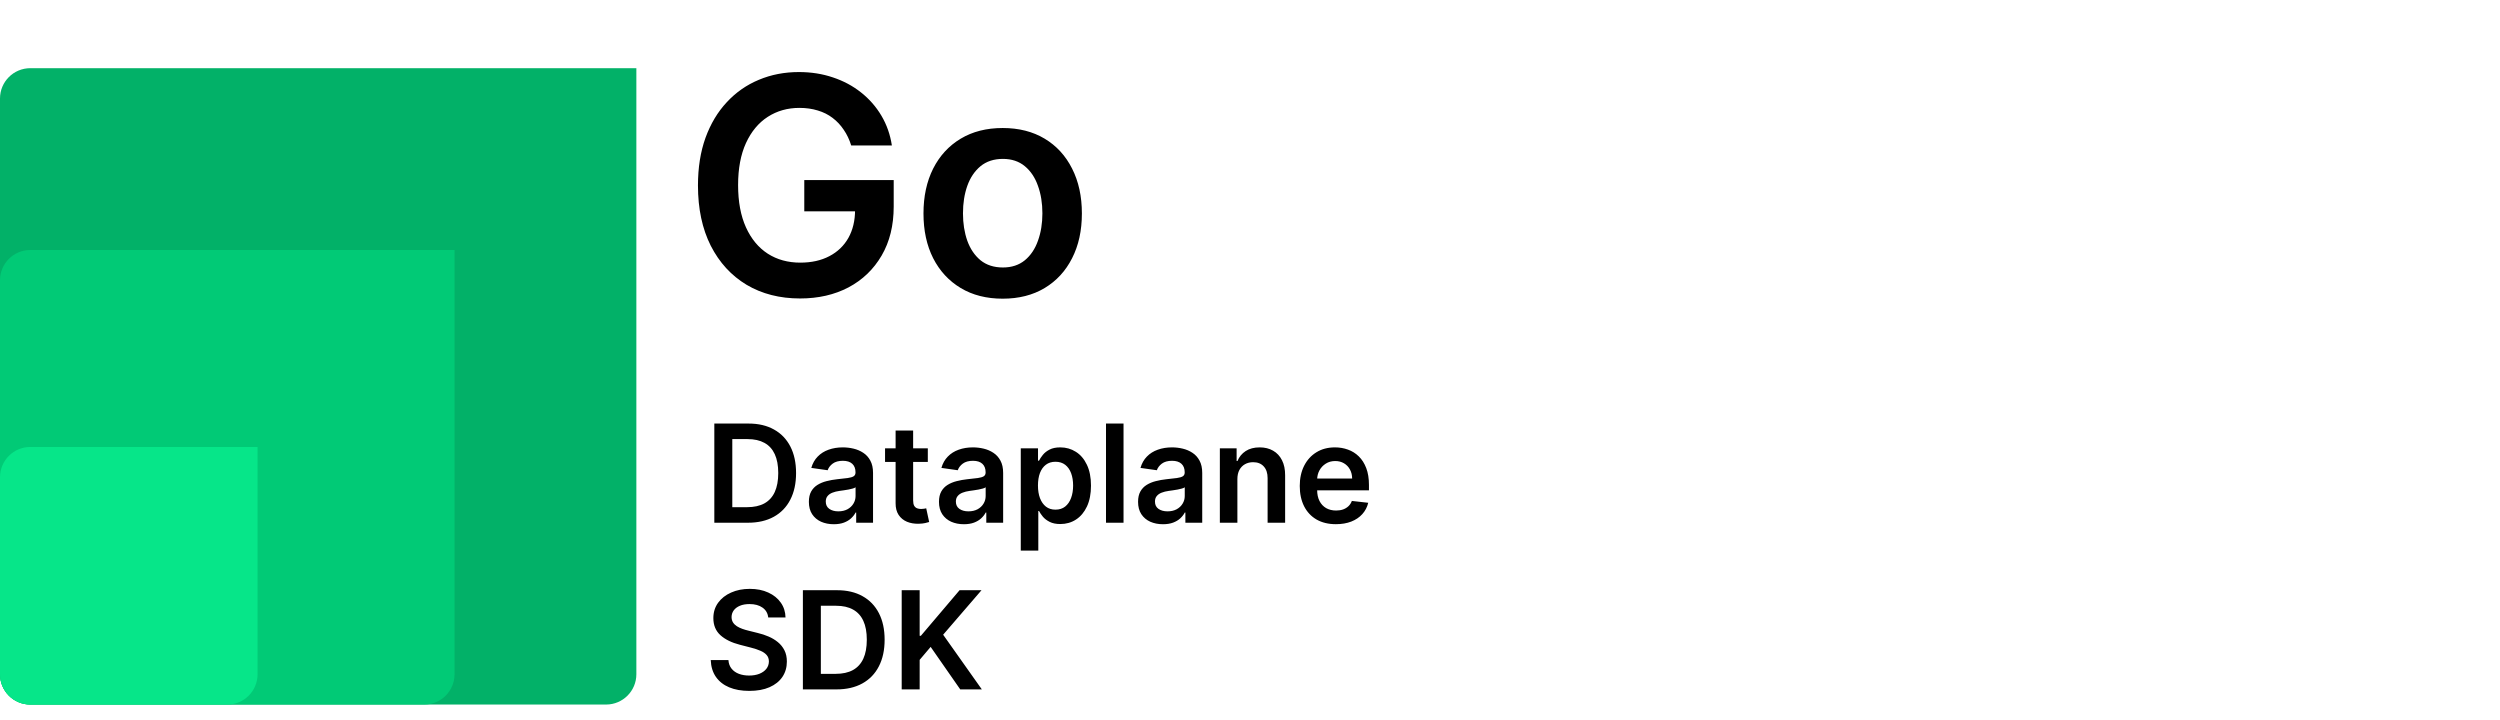
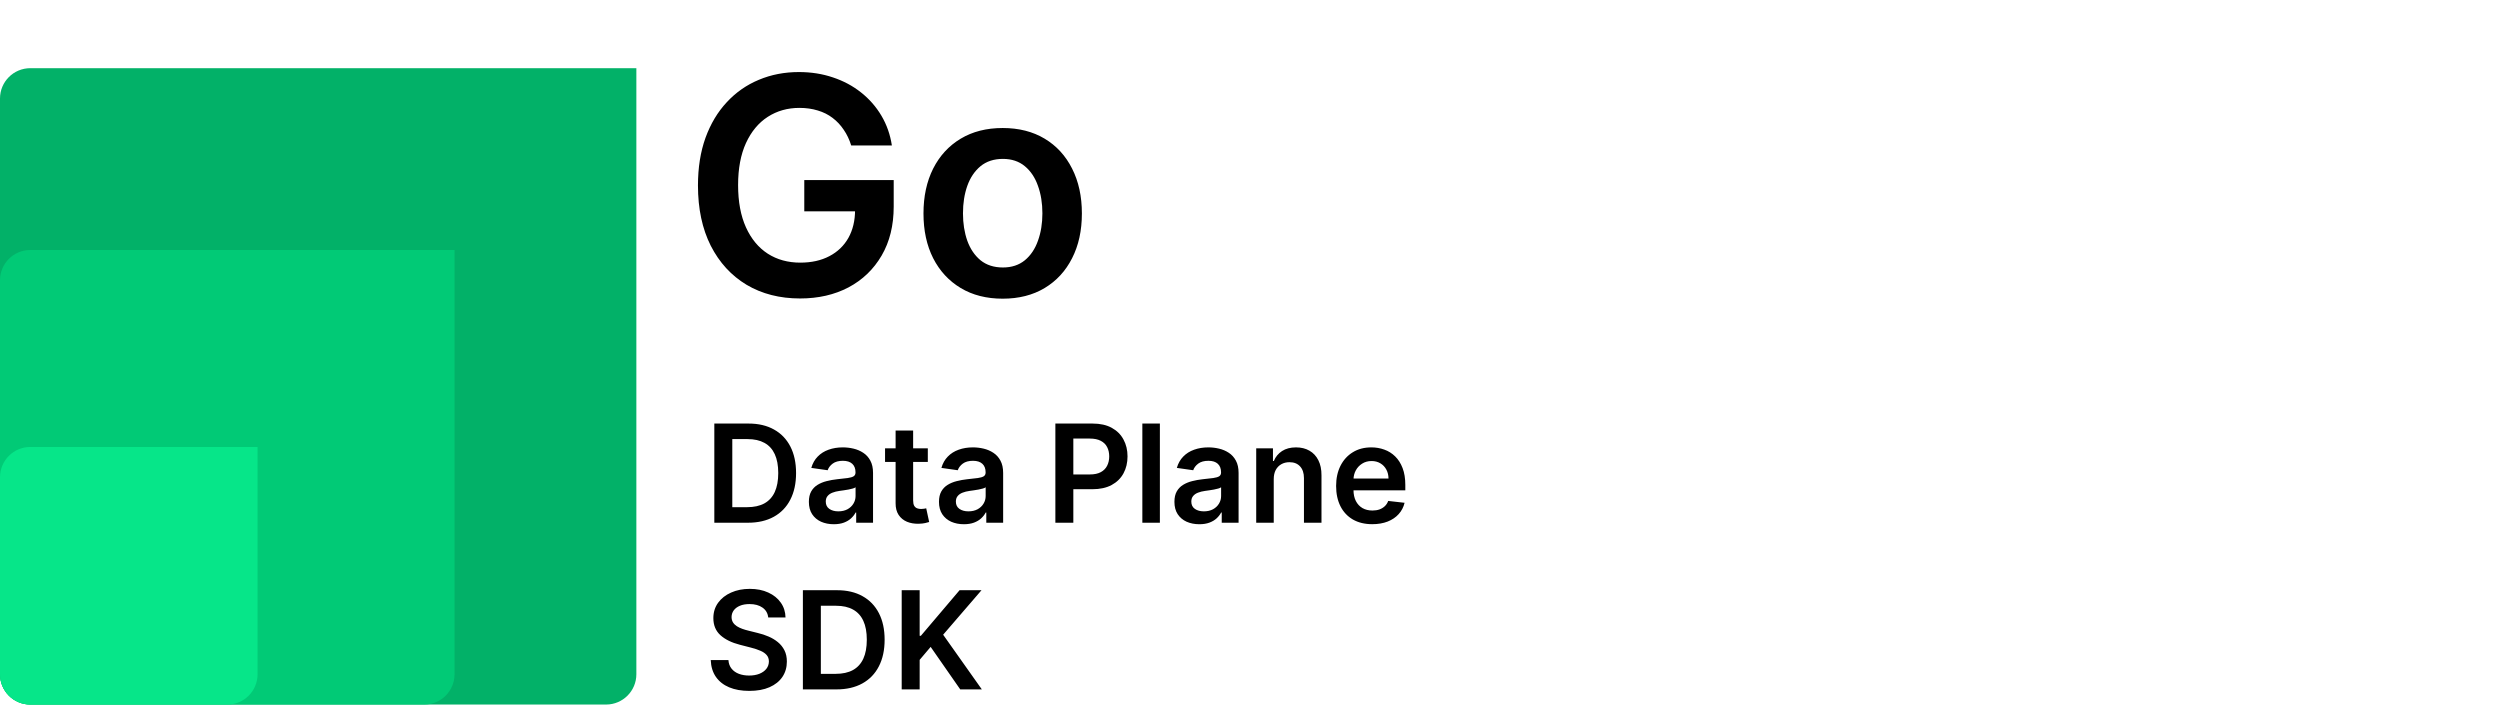
<svg xmlns="http://www.w3.org/2000/svg" width="330" height="95" viewBox="0 0 330 95" fill="none">
  <path d="M0 13C0 10.791 1.791 9 4 9H84V89C84 91.209 82.209 93 80 93H4C1.791 93 0 91.209 0 89V13Z" fill="#02B168" />
  <path d="M0 37C0 34.791 1.791 33 4 33H60V89C60 91.209 58.209 93 56 93H4C1.791 93 0 91.209 0 89V37Z" fill="#01CA76" />
  <path d="M0 63C0 60.791 1.791 59 4 59H34V89C34 91.209 32.209 93 30 93H4C1.791 93 0 91.209 0 89V63Z" fill="#06E689" />
  <path d="M112.358 19.199C112.121 18.432 111.795 17.745 111.378 17.139C110.971 16.524 110.478 15.998 109.901 15.562C109.332 15.127 108.679 14.8 107.94 14.582C107.202 14.355 106.397 14.242 105.526 14.242C103.963 14.242 102.571 14.634 101.349 15.421C100.128 16.206 99.167 17.362 98.466 18.886C97.775 20.401 97.429 22.248 97.429 24.426C97.429 26.623 97.775 28.484 98.466 30.009C99.157 31.533 100.118 32.693 101.349 33.489C102.58 34.275 104.01 34.668 105.639 34.668C107.116 34.668 108.395 34.383 109.474 33.815C110.563 33.247 111.402 32.442 111.989 31.401C112.576 30.349 112.869 29.118 112.869 27.707L114.062 27.892H106.165V23.773H117.969V27.267C117.969 29.758 117.438 31.912 116.378 33.73C115.317 35.548 113.859 36.95 112.003 37.935C110.147 38.91 108.016 39.398 105.611 39.398C102.931 39.398 100.578 38.796 98.551 37.594C96.534 36.382 94.957 34.663 93.821 32.438C92.694 30.203 92.131 27.551 92.131 24.483C92.131 22.134 92.462 20.037 93.125 18.19C93.797 16.344 94.735 14.777 95.938 13.489C97.14 12.191 98.551 11.206 100.17 10.534C101.79 9.852 103.551 9.511 105.455 9.511C107.064 9.511 108.565 9.748 109.957 10.222C111.349 10.686 112.585 11.348 113.665 12.21C114.754 13.072 115.649 14.095 116.349 15.278C117.05 16.462 117.509 17.769 117.727 19.199H112.358ZM132.354 39.426C130.224 39.426 128.377 38.957 126.815 38.02C125.252 37.082 124.04 35.771 123.178 34.085C122.326 32.4 121.9 30.43 121.9 28.176C121.9 25.922 122.326 23.948 123.178 22.253C124.04 20.558 125.252 19.241 126.815 18.304C128.377 17.366 130.224 16.898 132.354 16.898C134.485 16.898 136.332 17.366 137.894 18.304C139.457 19.241 140.664 20.558 141.516 22.253C142.378 23.948 142.809 25.922 142.809 28.176C142.809 30.43 142.378 32.4 141.516 34.085C140.664 35.771 139.457 37.082 137.894 38.02C136.332 38.957 134.485 39.426 132.354 39.426ZM132.383 35.307C133.538 35.307 134.504 34.99 135.281 34.355C136.057 33.711 136.635 32.849 137.013 31.77C137.402 30.69 137.596 29.488 137.596 28.162C137.596 26.827 137.402 25.619 137.013 24.54C136.635 23.451 136.057 22.584 135.281 21.94C134.504 21.296 133.538 20.974 132.383 20.974C131.199 20.974 130.214 21.296 129.428 21.94C128.652 22.584 128.069 23.451 127.681 24.54C127.302 25.619 127.113 26.827 127.113 28.162C127.113 29.488 127.302 30.69 127.681 31.77C128.069 32.849 128.652 33.711 129.428 34.355C130.214 34.99 131.199 35.307 132.383 35.307Z" fill="black" />
-   <path d="M98.727 69H94.291V55.909H98.817C100.116 55.909 101.233 56.171 102.166 56.695C103.104 57.215 103.824 57.963 104.327 58.939C104.83 59.915 105.081 61.082 105.081 62.442C105.081 63.805 104.827 64.977 104.32 65.957C103.817 66.938 103.091 67.69 102.141 68.214C101.195 68.738 100.057 69 98.727 69ZM96.663 66.948H98.612C99.524 66.948 100.285 66.782 100.894 66.45C101.504 66.113 101.962 65.612 102.268 64.947C102.575 64.278 102.729 63.443 102.729 62.442C102.729 61.44 102.575 60.609 102.268 59.949C101.962 59.284 101.508 58.788 100.907 58.459C100.31 58.127 99.569 57.961 98.683 57.961H96.663V66.948ZM110.057 69.198C109.435 69.198 108.875 69.087 108.376 68.866C107.882 68.64 107.49 68.308 107.2 67.869C106.914 67.43 106.772 66.888 106.772 66.245C106.772 65.691 106.874 65.233 107.078 64.871C107.283 64.508 107.562 64.219 107.916 64.001C108.27 63.784 108.668 63.62 109.111 63.509C109.559 63.394 110.021 63.311 110.498 63.26C111.074 63.2 111.54 63.147 111.898 63.1C112.256 63.049 112.516 62.972 112.678 62.87C112.844 62.764 112.927 62.599 112.927 62.378V62.34C112.927 61.858 112.784 61.485 112.499 61.221C112.213 60.957 111.802 60.825 111.265 60.825C110.699 60.825 110.249 60.948 109.917 61.195C109.588 61.443 109.367 61.734 109.252 62.071L107.091 61.764C107.262 61.168 107.543 60.669 107.935 60.269C108.327 59.864 108.806 59.561 109.373 59.361C109.94 59.156 110.566 59.054 111.252 59.054C111.725 59.054 112.196 59.109 112.665 59.22C113.134 59.331 113.562 59.514 113.95 59.77C114.338 60.021 114.649 60.364 114.883 60.799C115.122 61.234 115.241 61.777 115.241 62.429V69H113.017V67.651H112.94C112.799 67.924 112.601 68.18 112.346 68.418C112.094 68.653 111.777 68.842 111.393 68.987C111.014 69.128 110.569 69.198 110.057 69.198ZM110.658 67.498C111.123 67.498 111.525 67.406 111.866 67.223C112.207 67.035 112.469 66.788 112.652 66.481C112.84 66.175 112.934 65.84 112.934 65.478V64.321C112.861 64.381 112.738 64.436 112.563 64.487C112.392 64.538 112.201 64.583 111.988 64.621C111.775 64.66 111.564 64.694 111.355 64.724C111.146 64.754 110.965 64.779 110.811 64.8C110.466 64.847 110.157 64.924 109.885 65.031C109.612 65.137 109.397 65.286 109.239 65.478C109.081 65.665 109.002 65.908 109.002 66.207C109.002 66.633 109.158 66.954 109.469 67.172C109.78 67.389 110.176 67.498 110.658 67.498ZM122.471 59.182V60.972H116.826V59.182H122.471ZM118.22 56.83H120.534V66.047C120.534 66.358 120.581 66.597 120.674 66.763C120.772 66.925 120.9 67.035 121.058 67.095C121.216 67.155 121.39 67.185 121.582 67.185C121.727 67.185 121.859 67.174 121.978 67.153C122.102 67.131 122.196 67.112 122.26 67.095L122.65 68.904C122.526 68.947 122.349 68.994 122.119 69.045C121.893 69.096 121.616 69.126 121.288 69.134C120.708 69.151 120.186 69.064 119.722 68.872C119.257 68.676 118.889 68.374 118.616 67.965C118.348 67.555 118.216 67.044 118.22 66.43V56.83ZM127.231 69.198C126.609 69.198 126.048 69.087 125.55 68.866C125.056 68.64 124.664 68.308 124.374 67.869C124.088 67.43 123.945 66.888 123.945 66.245C123.945 65.691 124.048 65.233 124.252 64.871C124.457 64.508 124.736 64.219 125.09 64.001C125.443 63.784 125.842 63.62 126.285 63.509C126.732 63.394 127.195 63.311 127.672 63.26C128.247 63.2 128.714 63.147 129.072 63.1C129.43 63.049 129.69 62.972 129.852 62.87C130.018 62.764 130.101 62.599 130.101 62.378V62.34C130.101 61.858 129.958 61.485 129.673 61.221C129.387 60.957 128.976 60.825 128.439 60.825C127.872 60.825 127.423 60.948 127.09 61.195C126.762 61.443 126.541 61.734 126.426 62.071L124.265 61.764C124.436 61.168 124.717 60.669 125.109 60.269C125.501 59.864 125.98 59.561 126.547 59.361C127.114 59.156 127.74 59.054 128.426 59.054C128.899 59.054 129.37 59.109 129.839 59.22C130.308 59.331 130.736 59.514 131.124 59.77C131.512 60.021 131.823 60.364 132.057 60.799C132.296 61.234 132.415 61.777 132.415 62.429V69H130.191V67.651H130.114C129.973 67.924 129.775 68.18 129.519 68.418C129.268 68.653 128.95 68.842 128.567 68.987C128.188 69.128 127.742 69.198 127.231 69.198ZM127.832 67.498C128.296 67.498 128.699 67.406 129.04 67.223C129.381 67.035 129.643 66.788 129.826 66.481C130.014 66.175 130.107 65.84 130.107 65.478V64.321C130.035 64.381 129.911 64.436 129.737 64.487C129.566 64.538 129.374 64.583 129.161 64.621C128.948 64.66 128.737 64.694 128.529 64.724C128.32 64.754 128.139 64.779 127.985 64.8C127.64 64.847 127.331 64.924 127.058 65.031C126.786 65.137 126.57 65.286 126.413 65.478C126.255 65.665 126.176 65.908 126.176 66.207C126.176 66.633 126.332 66.954 126.643 67.172C126.954 67.389 127.35 67.498 127.832 67.498ZM134.742 72.682V59.182H137.017V60.805H137.151C137.271 60.567 137.439 60.313 137.656 60.045C137.874 59.772 138.168 59.54 138.539 59.348C138.909 59.152 139.382 59.054 139.958 59.054C140.716 59.054 141.4 59.248 142.009 59.636C142.623 60.019 143.109 60.588 143.467 61.342C143.829 62.092 144.01 63.013 144.01 64.104C144.01 65.182 143.833 66.098 143.48 66.852C143.126 67.606 142.644 68.182 142.035 68.578C141.426 68.974 140.735 69.173 139.964 69.173C139.401 69.173 138.935 69.079 138.564 68.891C138.193 68.704 137.895 68.478 137.669 68.214C137.448 67.945 137.275 67.692 137.151 67.453H137.056V72.682H134.742ZM137.011 64.091C137.011 64.726 137.1 65.282 137.279 65.759C137.463 66.237 137.725 66.609 138.066 66.878C138.411 67.142 138.828 67.274 139.318 67.274C139.83 67.274 140.258 67.138 140.603 66.865C140.948 66.588 141.208 66.211 141.383 65.734C141.562 65.252 141.651 64.704 141.651 64.091C141.651 63.481 141.564 62.94 141.389 62.467C141.215 61.994 140.955 61.624 140.61 61.355C140.264 61.087 139.834 60.952 139.318 60.952C138.824 60.952 138.404 61.082 138.059 61.342C137.714 61.602 137.452 61.967 137.273 62.435C137.098 62.904 137.011 63.456 137.011 64.091ZM148.306 55.909V69H145.992V55.909H148.306ZM153.51 69.198C152.888 69.198 152.328 69.087 151.829 68.866C151.335 68.64 150.943 68.308 150.653 67.869C150.368 67.43 150.225 66.888 150.225 66.245C150.225 65.691 150.327 65.233 150.532 64.871C150.736 64.508 151.015 64.219 151.369 64.001C151.723 63.784 152.121 63.62 152.564 63.509C153.012 63.394 153.474 63.311 153.951 63.26C154.527 63.2 154.993 63.147 155.351 63.1C155.709 63.049 155.969 62.972 156.131 62.87C156.297 62.764 156.38 62.599 156.38 62.378V62.34C156.38 61.858 156.238 61.485 155.952 61.221C155.667 60.957 155.255 60.825 154.718 60.825C154.152 60.825 153.702 60.948 153.37 61.195C153.042 61.443 152.82 61.734 152.705 62.071L150.544 61.764C150.715 61.168 150.996 60.669 151.388 60.269C151.78 59.864 152.26 59.561 152.826 59.361C153.393 59.156 154.02 59.054 154.706 59.054C155.179 59.054 155.65 59.109 156.118 59.22C156.587 59.331 157.015 59.514 157.403 59.77C157.791 60.021 158.102 60.364 158.336 60.799C158.575 61.234 158.694 61.777 158.694 62.429V69H156.47V67.651H156.393C156.252 67.924 156.054 68.18 155.799 68.418C155.547 68.653 155.23 68.842 154.846 68.987C154.467 69.128 154.022 69.198 153.51 69.198ZM154.111 67.498C154.576 67.498 154.978 67.406 155.319 67.223C155.66 67.035 155.922 66.788 156.105 66.481C156.293 66.175 156.387 65.84 156.387 65.478V64.321C156.314 64.381 156.191 64.436 156.016 64.487C155.846 64.538 155.654 64.583 155.441 64.621C155.228 64.66 155.017 64.694 154.808 64.724C154.599 64.754 154.418 64.779 154.265 64.8C153.919 64.847 153.61 64.924 153.338 65.031C153.065 65.137 152.85 65.286 152.692 65.478C152.534 65.665 152.456 65.908 152.456 66.207C152.456 66.633 152.611 66.954 152.922 67.172C153.233 67.389 153.63 67.498 154.111 67.498ZM163.335 63.247V69H161.021V59.182H163.233V60.85H163.348C163.574 60.3 163.934 59.864 164.428 59.54C164.926 59.216 165.542 59.054 166.275 59.054C166.953 59.054 167.543 59.199 168.046 59.489C168.553 59.778 168.945 60.198 169.222 60.748C169.503 61.298 169.642 61.965 169.637 62.749V69H167.324V63.106C167.324 62.45 167.153 61.937 166.812 61.566C166.475 61.195 166.009 61.01 165.412 61.01C165.007 61.01 164.647 61.099 164.332 61.278C164.021 61.453 163.776 61.707 163.597 62.039C163.422 62.371 163.335 62.774 163.335 63.247ZM176.336 69.192C175.352 69.192 174.502 68.987 173.786 68.578C173.074 68.165 172.527 67.581 172.143 66.827C171.76 66.068 171.568 65.175 171.568 64.148C171.568 63.139 171.76 62.252 172.143 61.489C172.531 60.722 173.072 60.126 173.767 59.7C174.461 59.269 175.277 59.054 176.215 59.054C176.82 59.054 177.391 59.152 177.928 59.348C178.469 59.54 178.946 59.838 179.36 60.243C179.777 60.648 180.105 61.163 180.344 61.79C180.583 62.412 180.702 63.153 180.702 64.014V64.724H172.654V63.164H178.484C178.48 62.721 178.384 62.327 178.196 61.981C178.009 61.632 177.747 61.357 177.41 61.157C177.078 60.957 176.69 60.856 176.247 60.856C175.774 60.856 175.358 60.972 175 61.202C174.642 61.428 174.363 61.726 174.163 62.097C173.967 62.463 173.867 62.866 173.863 63.305V64.666C173.863 65.237 173.967 65.727 174.176 66.136C174.385 66.541 174.676 66.852 175.051 67.07C175.426 67.283 175.865 67.389 176.368 67.389C176.705 67.389 177.01 67.342 177.282 67.249C177.555 67.151 177.792 67.008 177.992 66.82C178.192 66.633 178.343 66.401 178.446 66.124L180.606 66.367C180.47 66.938 180.21 67.436 179.826 67.862C179.447 68.284 178.961 68.612 178.369 68.847C177.777 69.077 177.099 69.192 176.336 69.192ZM101.406 81.508C101.346 80.95 101.094 80.515 100.651 80.204C100.212 79.893 99.641 79.737 98.938 79.737C98.444 79.737 98.02 79.812 97.666 79.961C97.312 80.11 97.042 80.312 96.854 80.568C96.667 80.824 96.571 81.116 96.567 81.444C96.567 81.717 96.629 81.953 96.752 82.153C96.88 82.354 97.053 82.524 97.27 82.665C97.487 82.801 97.728 82.916 97.992 83.01C98.256 83.104 98.523 83.183 98.791 83.246L100.018 83.553C100.513 83.668 100.988 83.824 101.444 84.02C101.904 84.216 102.315 84.463 102.678 84.761C103.044 85.06 103.334 85.42 103.547 85.842C103.76 86.263 103.866 86.758 103.866 87.325C103.866 88.092 103.67 88.767 103.278 89.351C102.886 89.93 102.32 90.384 101.578 90.712C100.841 91.036 99.948 91.198 98.9 91.198C97.881 91.198 96.997 91.04 96.247 90.725C95.501 90.41 94.918 89.95 94.496 89.344C94.078 88.739 93.852 88.002 93.818 87.133H96.151C96.185 87.589 96.326 87.968 96.573 88.271C96.82 88.573 97.142 88.799 97.538 88.948C97.939 89.097 98.386 89.172 98.881 89.172C99.396 89.172 99.848 89.095 100.236 88.942C100.628 88.784 100.935 88.567 101.156 88.29C101.378 88.008 101.491 87.68 101.495 87.305C101.491 86.965 101.391 86.683 101.195 86.462C100.999 86.236 100.724 86.048 100.37 85.899C100.021 85.746 99.612 85.609 99.143 85.49L97.653 85.106C96.575 84.829 95.723 84.41 95.097 83.847C94.474 83.281 94.163 82.528 94.163 81.591C94.163 80.82 94.372 80.144 94.79 79.565C95.212 78.985 95.785 78.535 96.509 78.216C97.234 77.892 98.054 77.73 98.97 77.73C99.899 77.73 100.713 77.892 101.412 78.216C102.115 78.535 102.667 78.981 103.067 79.552C103.468 80.119 103.675 80.771 103.688 81.508H101.406ZM110.417 91H105.981V77.909H110.506C111.806 77.909 112.922 78.171 113.856 78.695C114.793 79.215 115.513 79.963 116.016 80.939C116.519 81.915 116.77 83.082 116.77 84.442C116.77 85.805 116.517 86.977 116.01 87.957C115.507 88.938 114.78 89.69 113.83 90.214C112.884 90.738 111.746 91 110.417 91ZM108.352 88.948H110.302C111.214 88.948 111.974 88.782 112.584 88.45C113.193 88.113 113.651 87.612 113.958 86.947C114.265 86.278 114.418 85.443 114.418 84.442C114.418 83.44 114.265 82.609 113.958 81.949C113.651 81.284 113.197 80.788 112.596 80.46C112 80.127 111.258 79.961 110.372 79.961H108.352V88.948ZM119.024 91V77.909H121.395V83.924H121.555L126.662 77.909H129.558L124.495 83.783L129.602 91H126.752L122.846 85.388L121.395 87.101V91H119.024Z" fill="black" />
+   <path d="M98.727 69H94.291V55.909H98.817C100.116 55.909 101.233 56.171 102.166 56.695C103.104 57.215 103.824 57.963 104.327 58.939C104.83 59.915 105.081 61.082 105.081 62.442C105.081 63.805 104.827 64.977 104.32 65.957C103.817 66.938 103.091 67.69 102.141 68.214C101.195 68.738 100.057 69 98.727 69ZM96.663 66.948H98.612C99.524 66.948 100.285 66.782 100.894 66.45C101.504 66.113 101.962 65.612 102.268 64.947C102.575 64.278 102.729 63.443 102.729 62.442C102.729 61.44 102.575 60.609 102.268 59.949C101.962 59.284 101.508 58.788 100.907 58.459C100.31 58.127 99.569 57.961 98.683 57.961H96.663V66.948ZM110.057 69.198C109.435 69.198 108.875 69.087 108.376 68.866C107.882 68.64 107.49 68.308 107.2 67.869C106.914 67.43 106.772 66.888 106.772 66.245C106.772 65.691 106.874 65.233 107.078 64.871C107.283 64.508 107.562 64.219 107.916 64.001C108.27 63.784 108.668 63.62 109.111 63.509C109.559 63.394 110.021 63.311 110.498 63.26C111.074 63.2 111.54 63.147 111.898 63.1C112.256 63.049 112.516 62.972 112.678 62.87C112.844 62.764 112.927 62.599 112.927 62.378V62.34C112.927 61.858 112.784 61.485 112.499 61.221C112.213 60.957 111.802 60.825 111.265 60.825C110.699 60.825 110.249 60.948 109.917 61.195C109.588 61.443 109.367 61.734 109.252 62.071L107.091 61.764C107.262 61.168 107.543 60.669 107.935 60.269C108.327 59.864 108.806 59.561 109.373 59.361C109.94 59.156 110.566 59.054 111.252 59.054C111.725 59.054 112.196 59.109 112.665 59.22C113.134 59.331 113.562 59.514 113.95 59.77C114.338 60.021 114.649 60.364 114.883 60.799C115.122 61.234 115.241 61.777 115.241 62.429V69H113.017V67.651H112.94C112.799 67.924 112.601 68.18 112.346 68.418C112.094 68.653 111.777 68.842 111.393 68.987C111.014 69.128 110.569 69.198 110.057 69.198ZM110.658 67.498C111.123 67.498 111.525 67.406 111.866 67.223C112.207 67.035 112.469 66.788 112.652 66.481C112.84 66.175 112.934 65.84 112.934 65.478V64.321C112.861 64.381 112.738 64.436 112.563 64.487C112.392 64.538 112.201 64.583 111.988 64.621C111.775 64.66 111.564 64.694 111.355 64.724C111.146 64.754 110.965 64.779 110.811 64.8C110.466 64.847 110.157 64.924 109.885 65.031C109.612 65.137 109.397 65.286 109.239 65.478C109.081 65.665 109.002 65.908 109.002 66.207C109.002 66.633 109.158 66.954 109.469 67.172C109.78 67.389 110.176 67.498 110.658 67.498ZM122.471 59.182V60.972H116.826V59.182H122.471ZM118.22 56.83H120.534V66.047C120.534 66.358 120.581 66.597 120.674 66.763C120.772 66.925 120.9 67.035 121.058 67.095C121.216 67.155 121.39 67.185 121.582 67.185C121.727 67.185 121.859 67.174 121.978 67.153C122.102 67.131 122.196 67.112 122.26 67.095L122.65 68.904C122.526 68.947 122.349 68.994 122.119 69.045C121.893 69.096 121.616 69.126 121.288 69.134C120.708 69.151 120.186 69.064 119.722 68.872C119.257 68.676 118.889 68.374 118.616 67.965C118.348 67.555 118.216 67.044 118.22 66.43V56.83ZM127.231 69.198C126.609 69.198 126.048 69.087 125.55 68.866C125.056 68.64 124.664 68.308 124.374 67.869C124.088 67.43 123.945 66.888 123.945 66.245C123.945 65.691 124.048 65.233 124.252 64.871C124.457 64.508 124.736 64.219 125.09 64.001C125.443 63.784 125.842 63.62 126.285 63.509C126.732 63.394 127.195 63.311 127.672 63.26C128.247 63.2 128.714 63.147 129.072 63.1C129.43 63.049 129.69 62.972 129.852 62.87C130.018 62.764 130.101 62.599 130.101 62.378V62.34C130.101 61.858 129.958 61.485 129.673 61.221C129.387 60.957 128.976 60.825 128.439 60.825C127.872 60.825 127.423 60.948 127.09 61.195C126.762 61.443 126.541 61.734 126.426 62.071L124.265 61.764C124.436 61.168 124.717 60.669 125.109 60.269C125.501 59.864 125.98 59.561 126.547 59.361C127.114 59.156 127.74 59.054 128.426 59.054C128.899 59.054 129.37 59.109 129.839 59.22C130.308 59.331 130.736 59.514 131.124 59.77C131.512 60.021 131.823 60.364 132.057 60.799C132.296 61.234 132.415 61.777 132.415 62.429V69H130.191V67.651H130.114C129.973 67.924 129.775 68.18 129.519 68.418C129.268 68.653 128.95 68.842 128.567 68.987C128.188 69.128 127.742 69.198 127.231 69.198ZM127.832 67.498C128.296 67.498 128.699 67.406 129.04 67.223C129.381 67.035 129.643 66.788 129.826 66.481C130.014 66.175 130.107 65.84 130.107 65.478V64.321C130.035 64.381 129.911 64.436 129.737 64.487C129.566 64.538 129.374 64.583 129.161 64.621C128.948 64.66 128.737 64.694 128.529 64.724C128.32 64.754 128.139 64.779 127.985 64.8C127.64 64.847 127.331 64.924 127.058 65.031C126.786 65.137 126.57 65.286 126.413 65.478C126.255 65.665 126.176 65.908 126.176 66.207C126.176 66.633 126.332 66.954 126.643 67.172C126.954 67.389 127.35 67.498 127.832 67.498ZM139.309 69V55.909H144.218C145.224 55.909 146.067 56.097 146.749 56.472C147.435 56.847 147.953 57.362 148.302 58.019C148.656 58.67 148.833 59.412 148.833 60.243C148.833 61.082 148.656 61.828 148.302 62.48C147.949 63.132 147.427 63.646 146.736 64.021C146.046 64.391 145.196 64.577 144.186 64.577H140.932V62.627H143.866C144.454 62.627 144.936 62.525 145.311 62.32C145.686 62.116 145.963 61.834 146.142 61.477C146.325 61.119 146.417 60.707 146.417 60.243C146.417 59.778 146.325 59.369 146.142 59.016C145.963 58.662 145.684 58.387 145.305 58.191C144.93 57.991 144.446 57.891 143.854 57.891H141.68V69H139.309ZM153.104 55.909V69H150.79V55.909H153.104ZM158.309 69.198C157.687 69.198 157.127 69.087 156.628 68.866C156.134 68.64 155.742 68.308 155.452 67.869C155.166 67.43 155.024 66.888 155.024 66.245C155.024 65.691 155.126 65.233 155.33 64.871C155.535 64.508 155.814 64.219 156.168 64.001C156.521 63.784 156.92 63.62 157.363 63.509C157.811 63.394 158.273 63.311 158.75 63.26C159.325 63.2 159.792 63.147 160.15 63.1C160.508 63.049 160.768 62.972 160.93 62.87C161.096 62.764 161.179 62.599 161.179 62.378V62.34C161.179 61.858 161.036 61.485 160.751 61.221C160.465 60.957 160.054 60.825 159.517 60.825C158.95 60.825 158.501 60.948 158.169 61.195C157.84 61.443 157.619 61.734 157.504 62.071L155.343 61.764C155.514 61.168 155.795 60.669 156.187 60.269C156.579 59.864 157.058 59.561 157.625 59.361C158.192 59.156 158.818 59.054 159.504 59.054C159.977 59.054 160.448 59.109 160.917 59.22C161.386 59.331 161.814 59.514 162.202 59.77C162.59 60.021 162.901 60.364 163.135 60.799C163.374 61.234 163.493 61.777 163.493 62.429V69H161.269V67.651H161.192C161.051 67.924 160.853 68.18 160.597 68.418C160.346 68.653 160.029 68.842 159.645 68.987C159.266 69.128 158.82 69.198 158.309 69.198ZM158.91 67.498C159.374 67.498 159.777 67.406 160.118 67.223C160.459 67.035 160.721 66.788 160.904 66.481C161.092 66.175 161.186 65.84 161.186 65.478V64.321C161.113 64.381 160.99 64.436 160.815 64.487C160.644 64.538 160.453 64.583 160.24 64.621C160.026 64.66 159.816 64.694 159.607 64.724C159.398 64.754 159.217 64.779 159.063 64.8C158.718 64.847 158.409 64.924 158.137 65.031C157.864 65.137 157.649 65.286 157.491 65.478C157.333 65.665 157.254 65.908 157.254 66.207C157.254 66.633 157.41 66.954 157.721 67.172C158.032 67.389 158.428 67.498 158.91 67.498ZM168.134 63.247V69H165.82V59.182H168.031V60.85H168.146C168.372 60.3 168.732 59.864 169.227 59.54C169.725 59.216 170.341 59.054 171.074 59.054C171.752 59.054 172.342 59.199 172.845 59.489C173.352 59.778 173.744 60.198 174.021 60.748C174.302 61.298 174.441 61.965 174.436 62.749V69H172.122V63.106C172.122 62.45 171.952 61.937 171.611 61.566C171.274 61.195 170.808 61.01 170.211 61.01C169.806 61.01 169.446 61.099 169.131 61.278C168.82 61.453 168.575 61.707 168.396 62.039C168.221 62.371 168.134 62.774 168.134 63.247ZM181.135 69.192C180.151 69.192 179.301 68.987 178.585 68.578C177.873 68.165 177.325 67.581 176.942 66.827C176.558 66.068 176.367 65.175 176.367 64.148C176.367 63.139 176.558 62.252 176.942 61.489C177.33 60.722 177.871 60.126 178.566 59.7C179.26 59.269 180.076 59.054 181.014 59.054C181.619 59.054 182.19 59.152 182.727 59.348C183.268 59.54 183.745 59.838 184.159 60.243C184.576 60.648 184.904 61.163 185.143 61.79C185.382 62.412 185.501 63.153 185.501 64.014V64.724H177.453V63.164H183.283C183.279 62.721 183.183 62.327 182.995 61.981C182.808 61.632 182.546 61.357 182.209 61.157C181.877 60.957 181.489 60.856 181.046 60.856C180.573 60.856 180.157 60.972 179.799 61.202C179.441 61.428 179.162 61.726 178.962 62.097C178.766 62.463 178.666 62.866 178.661 63.305V64.666C178.661 65.237 178.766 65.727 178.975 66.136C179.183 66.541 179.475 66.852 179.85 67.07C180.225 67.283 180.664 67.389 181.167 67.389C181.504 67.389 181.808 67.342 182.081 67.249C182.354 67.151 182.59 67.008 182.791 66.82C182.991 66.633 183.142 66.401 183.244 66.124L185.405 66.367C185.269 66.938 185.009 67.436 184.625 67.862C184.246 68.284 183.76 68.612 183.168 68.847C182.575 69.077 181.898 69.192 181.135 69.192ZM101.406 81.508C101.346 80.95 101.094 80.515 100.651 80.204C100.212 79.893 99.641 79.737 98.938 79.737C98.444 79.737 98.02 79.812 97.666 79.961C97.312 80.11 97.042 80.312 96.854 80.568C96.667 80.824 96.571 81.116 96.567 81.444C96.567 81.717 96.629 81.953 96.752 82.153C96.88 82.354 97.053 82.524 97.27 82.665C97.487 82.801 97.728 82.916 97.992 83.01C98.256 83.104 98.523 83.183 98.791 83.246L100.018 83.553C100.513 83.668 100.988 83.824 101.444 84.02C101.904 84.216 102.315 84.463 102.678 84.761C103.044 85.06 103.334 85.42 103.547 85.842C103.76 86.263 103.866 86.758 103.866 87.325C103.866 88.092 103.67 88.767 103.278 89.351C102.886 89.93 102.32 90.384 101.578 90.712C100.841 91.036 99.948 91.198 98.9 91.198C97.881 91.198 96.997 91.04 96.247 90.725C95.501 90.41 94.918 89.95 94.496 89.344C94.078 88.739 93.852 88.002 93.818 87.133H96.151C96.185 87.589 96.326 87.968 96.573 88.271C96.82 88.573 97.142 88.799 97.538 88.948C97.939 89.097 98.386 89.172 98.881 89.172C99.396 89.172 99.848 89.095 100.236 88.942C100.628 88.784 100.935 88.567 101.156 88.29C101.378 88.008 101.491 87.68 101.495 87.305C101.491 86.965 101.391 86.683 101.195 86.462C100.999 86.236 100.724 86.048 100.37 85.899C100.021 85.746 99.612 85.609 99.143 85.49L97.653 85.106C96.575 84.829 95.723 84.41 95.097 83.847C94.474 83.281 94.163 82.528 94.163 81.591C94.163 80.82 94.372 80.144 94.79 79.565C95.212 78.985 95.785 78.535 96.509 78.216C97.234 77.892 98.054 77.73 98.97 77.73C99.899 77.73 100.713 77.892 101.412 78.216C102.115 78.535 102.667 78.981 103.067 79.552C103.468 80.119 103.675 80.771 103.688 81.508H101.406ZM110.417 91H105.981V77.909H110.506C111.806 77.909 112.922 78.171 113.856 78.695C114.793 79.215 115.513 79.963 116.016 80.939C116.519 81.915 116.77 83.082 116.77 84.442C116.77 85.805 116.517 86.977 116.01 87.957C115.507 88.938 114.78 89.69 113.83 90.214C112.884 90.738 111.746 91 110.417 91ZM108.352 88.948H110.302C111.214 88.948 111.974 88.782 112.584 88.45C113.193 88.113 113.651 87.612 113.958 86.947C114.265 86.278 114.418 85.443 114.418 84.442C114.418 83.44 114.265 82.609 113.958 81.949C113.651 81.284 113.197 80.788 112.596 80.46C112 80.127 111.258 79.961 110.372 79.961H108.352V88.948ZM119.024 91V77.909H121.395V83.924H121.555L126.662 77.909H129.558L124.495 83.783L129.602 91H126.752L122.846 85.388L121.395 87.101V91H119.024Z" fill="black" />
</svg>
